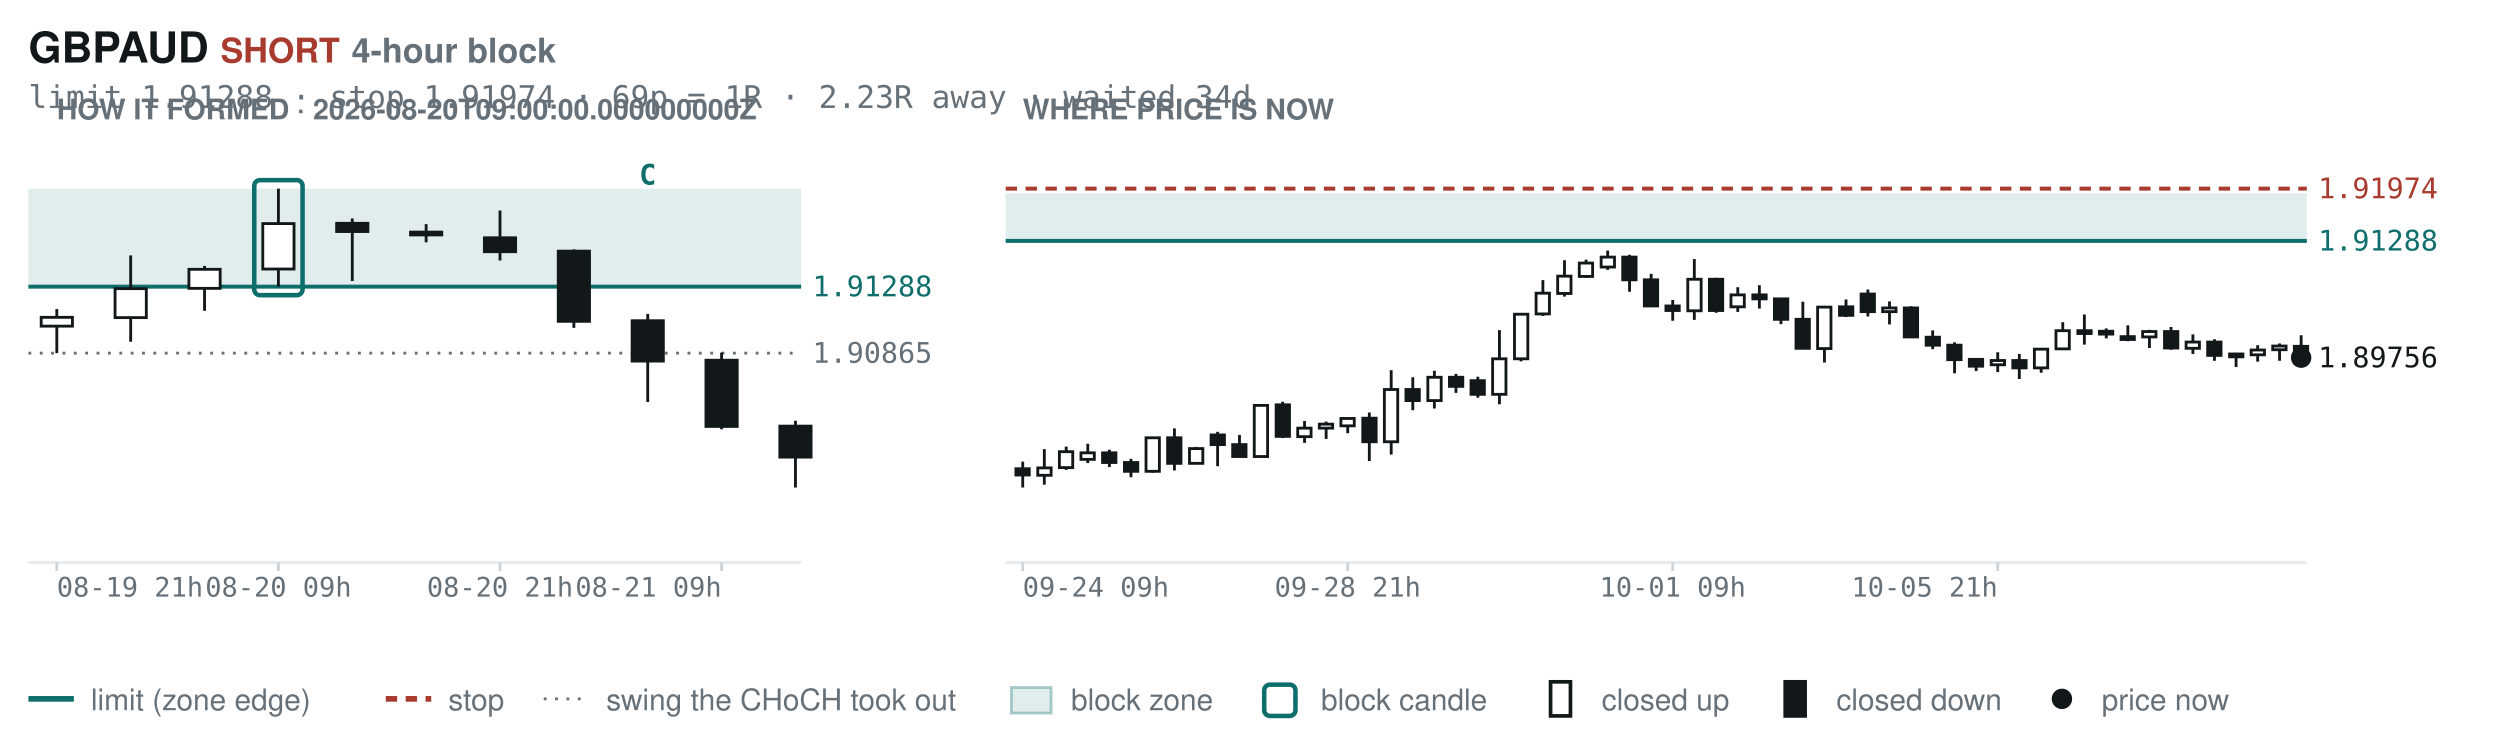
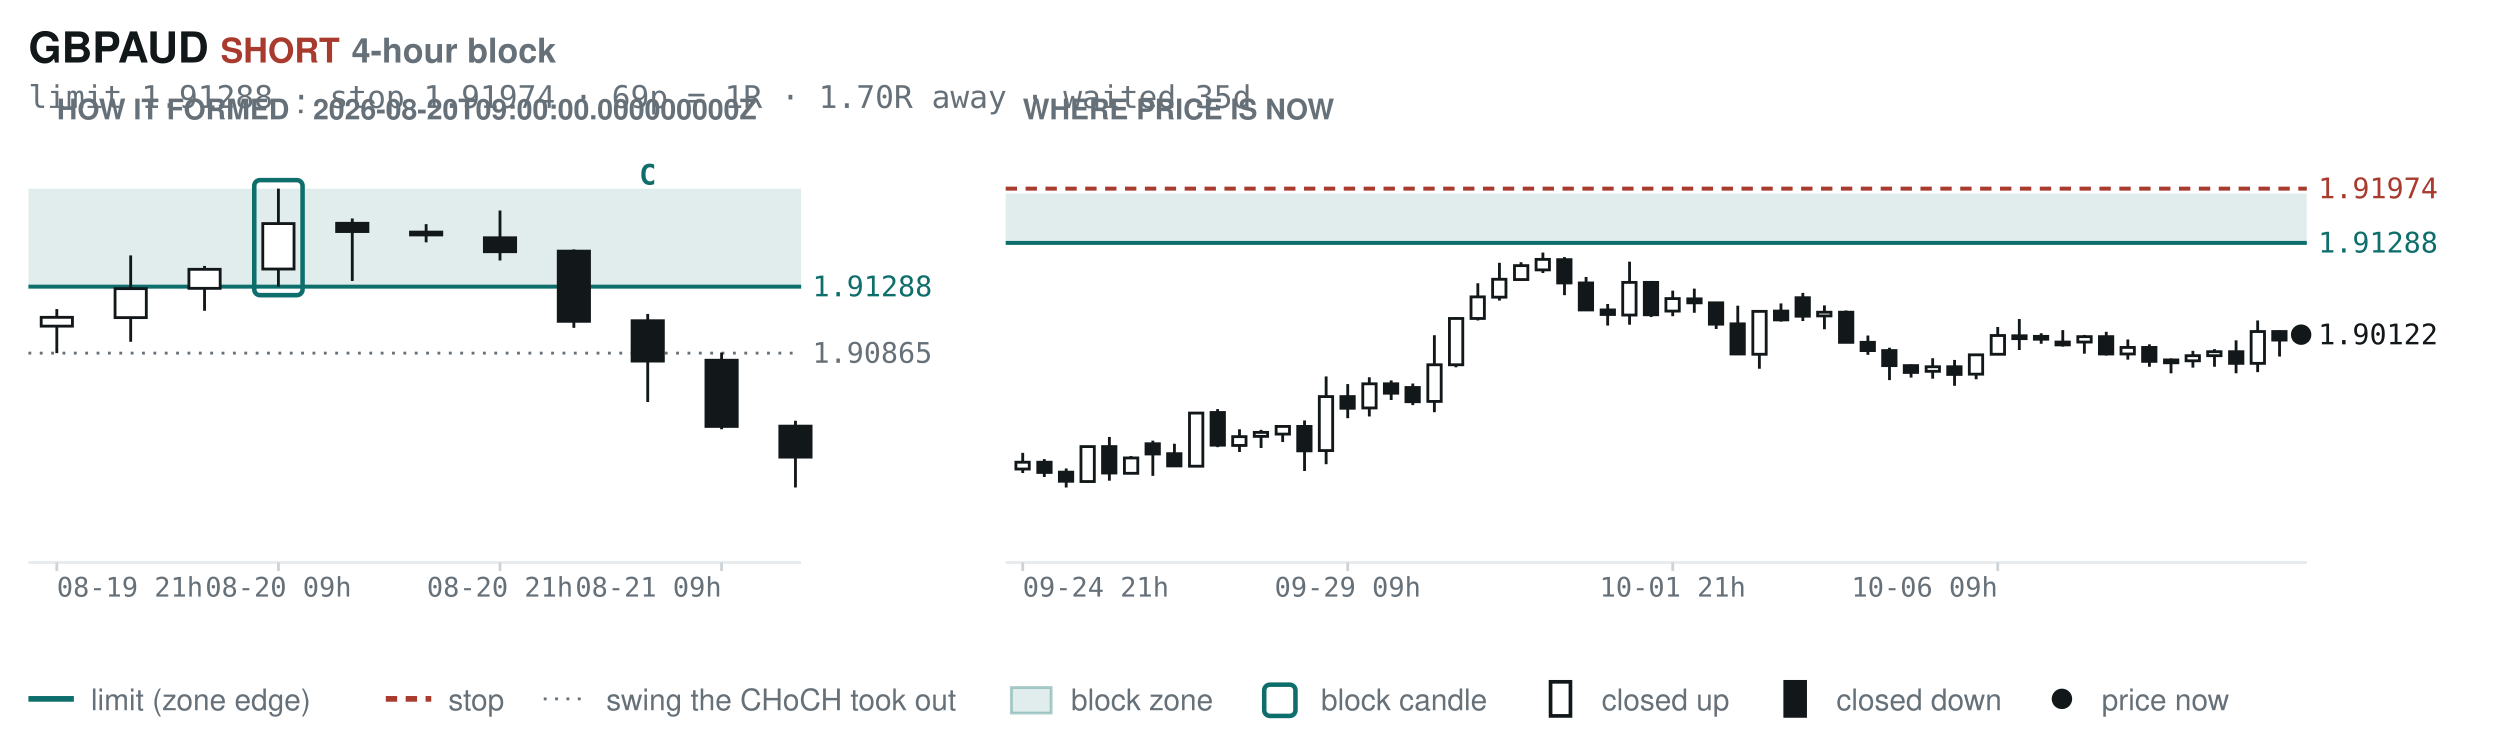
<svg xmlns="http://www.w3.org/2000/svg" viewBox="0 0 880 258" width="880" height="258" role="img" aria-label="GBPAUD short order block: the candles that formed it, and where price is now">
  <rect width="880" height="258" fill="#FFFFFF" />
  <text x="10" y="22" fill="#12171A" font-family="system-ui,-apple-system,Segoe UI,Helvetica,Arial,sans-serif" font-size="15" font-weight="700">GBPAUD <tspan fill="#A83A2E" font-size="12">SHORT</tspan>
    <tspan fill="#667078" font-size="12">4-hour block</tspan>
  </text>
-   <text x="10" y="38" fill="#667078" font-family="ui-monospace,SFMono-Regular,Menlo,Consolas,monospace" font-size="11">limit 1.91288 · stop 1.91974 · 69p = 1R · 2.23R away · waited 34d</text>
+   <text x="10" y="38" fill="#667078" font-family="ui-monospace,SFMono-Regular,Menlo,Consolas,monospace" font-size="11">limit 1.91288 · stop 1.91974 · 69p = 1R · 1.70R away · waited 35d</text>
  <text x="20" y="42" fill="#667078" font-family="system-ui,-apple-system,Segoe UI,Helvetica,Arial,sans-serif" font-size="10" font-weight="600">HOW IT FORMED · 2026-08-20T09:00:00.000000000Z</text>
  <text x="360" y="42" fill="#667078" font-family="system-ui,-apple-system,Segoe UI,Helvetica,Arial,sans-serif" font-size="10" font-weight="600">WHERE PRICE IS NOW</text>
  <rect x="10.0" y="66.4" width="272.0" height="34.5" fill="#0E6E6B1F" />
  <line x1="10.0" y1="124.3" x2="282.0" y2="124.3" stroke="#667078" stroke-width="1" stroke-dasharray="1 3" />
  <line x1="10.0" y1="100.9" x2="282.0" y2="100.9" stroke="#0E6E6B" stroke-width="1.4" />
  <line x1="20.0" y1="108.8" x2="20.0" y2="124.3" stroke="#12171A" stroke-width="1" />
  <rect x="14.5" y="111.7" width="11.0" height="3.1" fill="#FFFFFF" stroke="#12171A" stroke-width="1" />
  <line x1="46.0" y1="89.9" x2="46.0" y2="120.3" stroke="#12171A" stroke-width="1" />
  <rect x="40.5" y="101.6" width="11.0" height="10.2" fill="#FFFFFF" stroke="#12171A" stroke-width="1" />
  <line x1="72.0" y1="93.6" x2="72.0" y2="109.4" stroke="#12171A" stroke-width="1" />
  <rect x="66.5" y="94.8" width="11.0" height="6.7" fill="#FFFFFF" stroke="#12171A" stroke-width="1" />
  <line x1="98.0" y1="66.4" x2="98.0" y2="100.9" stroke="#12171A" stroke-width="1" />
  <rect x="92.5" y="78.7" width="11.0" height="16.0" fill="#FFFFFF" stroke="#12171A" stroke-width="1" />
  <line x1="124.0" y1="76.9" x2="124.0" y2="98.9" stroke="#12171A" stroke-width="1" />
  <rect x="118.5" y="78.6" width="11.0" height="2.9" fill="#12171A" stroke="#12171A" stroke-width="1" />
  <line x1="150.0" y1="78.9" x2="150.0" y2="85.3" stroke="#12171A" stroke-width="1" />
  <rect x="144.5" y="81.7" width="11.0" height="1.0" fill="#12171A" stroke="#12171A" stroke-width="1" />
  <line x1="176.0" y1="74.1" x2="176.0" y2="91.7" stroke="#12171A" stroke-width="1" />
  <rect x="170.5" y="83.7" width="11.0" height="4.9" fill="#12171A" stroke="#12171A" stroke-width="1" />
  <line x1="202.0" y1="87.8" x2="202.0" y2="115.4" stroke="#12171A" stroke-width="1" />
  <rect x="196.5" y="88.4" width="11.0" height="24.7" fill="#12171A" stroke="#12171A" stroke-width="1" />
  <line x1="228.0" y1="110.5" x2="228.0" y2="141.5" stroke="#12171A" stroke-width="1" />
  <rect x="222.5" y="112.9" width="11.0" height="14.2" fill="#12171A" stroke="#12171A" stroke-width="1" />
  <line x1="254.0" y1="124.1" x2="254.0" y2="151.1" stroke="#12171A" stroke-width="1" />
  <rect x="248.5" y="126.8" width="11.0" height="23.3" fill="#12171A" stroke="#12171A" stroke-width="1" />
  <line x1="280.0" y1="148.1" x2="280.0" y2="171.6" stroke="#12171A" stroke-width="1" />
  <rect x="274.5" y="150.0" width="11.0" height="10.9" fill="#12171A" stroke="#12171A" stroke-width="1" />
  <rect x="89.5" y="63.4" width="17.0" height="40.5" fill="none" stroke="#0E6E6B" stroke-width="1.6" rx="2" />
  <text x="228.0" y="65" fill="#0E6E6B" text-anchor="middle" font-family="ui-monospace,SFMono-Regular,Menlo,Consolas,monospace" font-size="10" font-weight="700">C</text>
  <line x1="10.0" y1="198.0" x2="282.0" y2="198.0" stroke="#E6EBEE" stroke-width="1" />
  <line x1="20.0" y1="198.0" x2="20.0" y2="201.0" stroke="#CBD4D9" stroke-width="1" />
  <text x="20.0" y="210.0" fill="#667078" text-anchor="start" font-family="ui-monospace,SFMono-Regular,Menlo,Consolas,monospace" font-size="9.5">08-19 21h</text>
  <line x1="98.0" y1="198.0" x2="98.0" y2="201.0" stroke="#CBD4D9" stroke-width="1" />
  <text x="98.0" y="210.0" fill="#667078" text-anchor="middle" font-family="ui-monospace,SFMono-Regular,Menlo,Consolas,monospace" font-size="9.5">08-20 09h</text>
  <line x1="176.0" y1="198.0" x2="176.0" y2="201.0" stroke="#CBD4D9" stroke-width="1" />
  <text x="176.0" y="210.0" fill="#667078" text-anchor="middle" font-family="ui-monospace,SFMono-Regular,Menlo,Consolas,monospace" font-size="9.5">08-20 21h</text>
  <line x1="254.0" y1="198.0" x2="254.0" y2="201.0" stroke="#CBD4D9" stroke-width="1" />
  <text x="254.0" y="210.0" fill="#667078" text-anchor="end" font-family="ui-monospace,SFMono-Regular,Menlo,Consolas,monospace" font-size="9.5">08-21 09h</text>
  <text x="286.0" y="104.3" fill="#0E6E6B" font-family="ui-monospace,SFMono-Regular,Menlo,Consolas,monospace" font-size="10">1.91288</text>
  <text x="286.0" y="127.7" fill="#667078" font-family="ui-monospace,SFMono-Regular,Menlo,Consolas,monospace" font-size="10">1.90865</text>
-   <rect x="354.0" y="68.1" width="458.0" height="16.7" fill="#0E6E6B1F" />
-   <line x1="360.0" y1="162.5" x2="360.0" y2="171.6" stroke="#12171A" stroke-width="1" />
-   <rect x="357.6" y="165.0" width="4.7" height="2.2" fill="#12171A" stroke="#12171A" stroke-width="1" />
-   <line x1="367.6" y1="158.1" x2="367.6" y2="170.6" stroke="#12171A" stroke-width="1" />
-   <rect x="365.3" y="164.7" width="4.7" height="2.6" fill="#FFFFFF" stroke="#12171A" stroke-width="1" />
-   <line x1="375.3" y1="157.2" x2="375.3" y2="165.4" stroke="#12171A" stroke-width="1" />
-   <rect x="372.9" y="159.0" width="4.7" height="5.6" fill="#FFFFFF" stroke="#12171A" stroke-width="1" />
-   <line x1="382.9" y1="156.2" x2="382.9" y2="163.0" stroke="#12171A" stroke-width="1" />
-   <rect x="380.5" y="159.4" width="4.7" height="2.3" fill="#FFFFFF" stroke="#12171A" stroke-width="1" />
-   <line x1="390.5" y1="158.3" x2="390.5" y2="164.4" stroke="#12171A" stroke-width="1" />
-   <rect x="388.1" y="159.4" width="4.7" height="3.4" fill="#12171A" stroke="#12171A" stroke-width="1" />
-   <line x1="398.1" y1="161.5" x2="398.1" y2="168.0" stroke="#12171A" stroke-width="1" />
-   <rect x="395.8" y="162.8" width="4.7" height="3.1" fill="#12171A" stroke="#12171A" stroke-width="1" />
-   <line x1="405.8" y1="154.0" x2="405.8" y2="166.4" stroke="#12171A" stroke-width="1" />
-   <rect x="403.4" y="154.1" width="4.7" height="11.8" fill="#FFFFFF" stroke="#12171A" stroke-width="1" />
-   <line x1="413.4" y1="150.8" x2="413.4" y2="165.6" stroke="#12171A" stroke-width="1" />
-   <rect x="411.0" y="154.1" width="4.7" height="9.0" fill="#12171A" stroke="#12171A" stroke-width="1" />
-   <line x1="421.0" y1="157.3" x2="421.0" y2="163.3" stroke="#12171A" stroke-width="1" />
-   <rect x="418.7" y="157.9" width="4.7" height="5.2" fill="#FFFFFF" stroke="#12171A" stroke-width="1" />
-   <line x1="428.6" y1="152.0" x2="428.6" y2="164.1" stroke="#12171A" stroke-width="1" />
-   <rect x="426.3" y="153.1" width="4.7" height="3.4" fill="#12171A" stroke="#12171A" stroke-width="1" />
-   <line x1="436.3" y1="153.1" x2="436.3" y2="160.8" stroke="#12171A" stroke-width="1" />
-   <rect x="433.9" y="156.5" width="4.7" height="4.2" fill="#12171A" stroke="#12171A" stroke-width="1" />
-   <line x1="443.9" y1="142.6" x2="443.9" y2="161.1" stroke="#12171A" stroke-width="1" />
-   <rect x="441.5" y="142.7" width="4.7" height="18.0" fill="#FFFFFF" stroke="#12171A" stroke-width="1" />
-   <line x1="451.5" y1="141.4" x2="451.5" y2="154.2" stroke="#12171A" stroke-width="1" />
-   <rect x="449.2" y="142.5" width="4.7" height="11.1" fill="#12171A" stroke="#12171A" stroke-width="1" />
-   <line x1="459.2" y1="148.2" x2="459.2" y2="155.9" stroke="#12171A" stroke-width="1" />
-   <rect x="456.8" y="150.7" width="4.7" height="3.0" fill="#FFFFFF" stroke="#12171A" stroke-width="1" />
-   <line x1="466.8" y1="148.4" x2="466.8" y2="154.5" stroke="#12171A" stroke-width="1" />
-   <rect x="464.4" y="149.3" width="4.7" height="1.4" fill="#FFFFFF" stroke="#12171A" stroke-width="1" />
-   <line x1="474.4" y1="146.9" x2="474.4" y2="152.5" stroke="#12171A" stroke-width="1" />
-   <rect x="472.0" y="147.3" width="4.7" height="2.6" fill="#FFFFFF" stroke="#12171A" stroke-width="1" />
-   <line x1="482.0" y1="145.2" x2="482.0" y2="162.3" stroke="#12171A" stroke-width="1" />
-   <rect x="479.7" y="147.2" width="4.7" height="8.3" fill="#12171A" stroke="#12171A" stroke-width="1" />
-   <line x1="489.7" y1="130.3" x2="489.7" y2="160.0" stroke="#12171A" stroke-width="1" />
-   <rect x="487.3" y="137.1" width="4.7" height="18.4" fill="#FFFFFF" stroke="#12171A" stroke-width="1" />
-   <line x1="497.3" y1="132.8" x2="497.3" y2="144.4" stroke="#12171A" stroke-width="1" />
-   <rect x="494.9" y="137.1" width="4.7" height="3.9" fill="#12171A" stroke="#12171A" stroke-width="1" />
-   <line x1="504.9" y1="130.5" x2="504.9" y2="143.8" stroke="#12171A" stroke-width="1" />
-   <rect x="502.6" y="132.8" width="4.7" height="8.2" fill="#FFFFFF" stroke="#12171A" stroke-width="1" />
-   <line x1="512.5" y1="131.6" x2="512.5" y2="138.3" stroke="#12171A" stroke-width="1" />
-   <rect x="510.2" y="132.8" width="4.7" height="3.2" fill="#12171A" stroke="#12171A" stroke-width="1" />
-   <line x1="520.2" y1="132.6" x2="520.2" y2="140.0" stroke="#12171A" stroke-width="1" />
-   <rect x="517.8" y="134.0" width="4.7" height="4.8" fill="#12171A" stroke="#12171A" stroke-width="1" />
-   <line x1="527.8" y1="116.2" x2="527.8" y2="142.3" stroke="#12171A" stroke-width="1" />
-   <rect x="525.4" y="126.3" width="4.7" height="12.5" fill="#FFFFFF" stroke="#12171A" stroke-width="1" />
-   <line x1="535.4" y1="110.2" x2="535.4" y2="127.2" stroke="#12171A" stroke-width="1" />
-   <rect x="533.1" y="110.6" width="4.7" height="15.7" fill="#FFFFFF" stroke="#12171A" stroke-width="1" />
-   <line x1="543.1" y1="98.6" x2="543.1" y2="111.2" stroke="#12171A" stroke-width="1" />
-   <rect x="540.7" y="103.2" width="4.7" height="7.3" fill="#FFFFFF" stroke="#12171A" stroke-width="1" />
-   <line x1="550.7" y1="91.6" x2="550.7" y2="104.4" stroke="#12171A" stroke-width="1" />
-   <rect x="548.3" y="97.2" width="4.7" height="6.1" fill="#FFFFFF" stroke="#12171A" stroke-width="1" />
-   <line x1="558.3" y1="91.4" x2="558.3" y2="97.8" stroke="#12171A" stroke-width="1" />
-   <rect x="555.9" y="92.6" width="4.7" height="4.7" fill="#FFFFFF" stroke="#12171A" stroke-width="1" />
-   <line x1="565.9" y1="88.2" x2="565.9" y2="95.0" stroke="#12171A" stroke-width="1" />
-   <rect x="563.6" y="90.5" width="4.7" height="3.5" fill="#FFFFFF" stroke="#12171A" stroke-width="1" />
-   <line x1="573.6" y1="89.7" x2="573.6" y2="102.7" stroke="#12171A" stroke-width="1" />
-   <rect x="571.2" y="90.5" width="4.7" height="8.0" fill="#12171A" stroke="#12171A" stroke-width="1" />
-   <line x1="581.2" y1="96.4" x2="581.2" y2="107.7" stroke="#12171A" stroke-width="1" />
-   <rect x="578.8" y="98.5" width="4.7" height="9.2" fill="#12171A" stroke="#12171A" stroke-width="1" />
-   <line x1="588.8" y1="105.6" x2="588.8" y2="112.9" stroke="#12171A" stroke-width="1" />
-   <rect x="586.4" y="107.7" width="4.7" height="1.6" fill="#12171A" stroke="#12171A" stroke-width="1" />
-   <line x1="596.4" y1="91.2" x2="596.4" y2="112.6" stroke="#12171A" stroke-width="1" />
-   <rect x="594.1" y="98.3" width="4.7" height="11.1" fill="#FFFFFF" stroke="#12171A" stroke-width="1" />
-   <line x1="604.1" y1="97.8" x2="604.1" y2="110.1" stroke="#12171A" stroke-width="1" />
-   <rect x="601.7" y="98.3" width="4.7" height="11.0" fill="#12171A" stroke="#12171A" stroke-width="1" />
-   <line x1="611.7" y1="101.1" x2="611.7" y2="109.8" stroke="#12171A" stroke-width="1" />
-   <rect x="609.3" y="103.8" width="4.7" height="4.2" fill="#FFFFFF" stroke="#12171A" stroke-width="1" />
-   <line x1="619.3" y1="100.4" x2="619.3" y2="108.6" stroke="#12171A" stroke-width="1" />
-   <rect x="617.0" y="103.8" width="4.7" height="1.4" fill="#12171A" stroke="#12171A" stroke-width="1" />
-   <line x1="626.9" y1="105.0" x2="626.9" y2="114.1" stroke="#12171A" stroke-width="1" />
-   <rect x="624.6" y="105.2" width="4.7" height="7.2" fill="#12171A" stroke="#12171A" stroke-width="1" />
-   <line x1="634.6" y1="106.2" x2="634.6" y2="122.9" stroke="#12171A" stroke-width="1" />
-   <rect x="632.2" y="112.4" width="4.7" height="10.2" fill="#12171A" stroke="#12171A" stroke-width="1" />
-   <line x1="642.2" y1="107.7" x2="642.2" y2="127.6" stroke="#12171A" stroke-width="1" />
-   <rect x="639.8" y="108.1" width="4.7" height="14.6" fill="#FFFFFF" stroke="#12171A" stroke-width="1" />
-   <line x1="649.8" y1="105.4" x2="649.8" y2="111.6" stroke="#12171A" stroke-width="1" />
-   <rect x="647.5" y="108.0" width="4.7" height="3.0" fill="#12171A" stroke="#12171A" stroke-width="1" />
-   <line x1="657.5" y1="101.9" x2="657.5" y2="111.4" stroke="#12171A" stroke-width="1" />
-   <rect x="655.1" y="103.5" width="4.7" height="6.2" fill="#12171A" stroke="#12171A" stroke-width="1" />
-   <line x1="665.1" y1="106.1" x2="665.1" y2="114.2" stroke="#12171A" stroke-width="1" />
-   <rect x="662.7" y="108.4" width="4.7" height="1.3" fill="#FFFFFF" stroke="#12171A" stroke-width="1" />
-   <line x1="672.7" y1="107.8" x2="672.7" y2="118.8" stroke="#12171A" stroke-width="1" />
-   <rect x="670.3" y="108.4" width="4.7" height="10.2" fill="#12171A" stroke="#12171A" stroke-width="1" />
-   <line x1="680.3" y1="116.3" x2="680.3" y2="122.9" stroke="#12171A" stroke-width="1" />
-   <rect x="678.0" y="118.7" width="4.7" height="2.8" fill="#12171A" stroke="#12171A" stroke-width="1" />
-   <line x1="688.0" y1="120.5" x2="688.0" y2="131.4" stroke="#12171A" stroke-width="1" />
-   <rect x="685.6" y="121.5" width="4.7" height="5.1" fill="#12171A" stroke="#12171A" stroke-width="1" />
-   <line x1="695.6" y1="126.1" x2="695.6" y2="130.6" stroke="#12171A" stroke-width="1" />
-   <rect x="693.2" y="126.5" width="4.7" height="2.4" fill="#12171A" stroke="#12171A" stroke-width="1" />
-   <line x1="703.2" y1="124.0" x2="703.2" y2="131.0" stroke="#12171A" stroke-width="1" />
-   <rect x="700.9" y="126.9" width="4.7" height="1.5" fill="#FFFFFF" stroke="#12171A" stroke-width="1" />
-   <line x1="710.8" y1="124.6" x2="710.8" y2="133.4" stroke="#12171A" stroke-width="1" />
-   <rect x="708.5" y="126.9" width="4.7" height="2.6" fill="#12171A" stroke="#12171A" stroke-width="1" />
-   <line x1="718.5" y1="122.9" x2="718.5" y2="131.2" stroke="#12171A" stroke-width="1" />
-   <rect x="716.1" y="122.9" width="4.7" height="6.6" fill="#FFFFFF" stroke="#12171A" stroke-width="1" />
-   <line x1="726.1" y1="113.4" x2="726.1" y2="122.8" stroke="#12171A" stroke-width="1" />
-   <rect x="723.7" y="116.4" width="4.7" height="6.4" fill="#FFFFFF" stroke="#12171A" stroke-width="1" />
-   <line x1="733.7" y1="110.7" x2="733.7" y2="121.3" stroke="#12171A" stroke-width="1" />
-   <rect x="731.4" y="116.4" width="4.7" height="1.0" fill="#12171A" stroke="#12171A" stroke-width="1" />
-   <line x1="741.4" y1="115.6" x2="741.4" y2="119.1" stroke="#12171A" stroke-width="1" />
-   <rect x="739.0" y="116.6" width="4.7" height="1.0" fill="#12171A" stroke="#12171A" stroke-width="1" />
-   <line x1="749.0" y1="114.5" x2="749.0" y2="120.1" stroke="#12171A" stroke-width="1" />
-   <rect x="746.6" y="118.5" width="4.7" height="1.0" fill="#FFFFFF" stroke="#12171A" stroke-width="1" />
-   <line x1="756.6" y1="116.1" x2="756.6" y2="122.5" stroke="#12171A" stroke-width="1" />
-   <rect x="754.2" y="116.7" width="4.7" height="1.9" fill="#FFFFFF" stroke="#12171A" stroke-width="1" />
-   <line x1="764.2" y1="115.1" x2="764.2" y2="123.1" stroke="#12171A" stroke-width="1" />
-   <rect x="761.9" y="116.7" width="4.7" height="5.8" fill="#12171A" stroke="#12171A" stroke-width="1" />
-   <line x1="771.9" y1="117.7" x2="771.9" y2="124.6" stroke="#12171A" stroke-width="1" />
-   <rect x="769.5" y="120.4" width="4.7" height="2.2" fill="#FFFFFF" stroke="#12171A" stroke-width="1" />
-   <line x1="779.5" y1="119.4" x2="779.5" y2="127.0" stroke="#12171A" stroke-width="1" />
-   <rect x="777.1" y="120.4" width="4.7" height="4.7" fill="#12171A" stroke="#12171A" stroke-width="1" />
-   <line x1="787.1" y1="124.2" x2="787.1" y2="129.2" stroke="#12171A" stroke-width="1" />
-   <rect x="784.8" y="124.6" width="4.7" height="1.0" fill="#FFFFFF" stroke="#12171A" stroke-width="1" />
-   <line x1="794.7" y1="121.5" x2="794.7" y2="127.3" stroke="#12171A" stroke-width="1" />
-   <rect x="792.4" y="123.2" width="4.7" height="1.7" fill="#FFFFFF" stroke="#12171A" stroke-width="1" />
-   <line x1="802.4" y1="120.9" x2="802.4" y2="127.0" stroke="#12171A" stroke-width="1" />
-   <rect x="800.0" y="121.8" width="4.7" height="1.3" fill="#FFFFFF" stroke="#12171A" stroke-width="1" />
-   <line x1="810.0" y1="118.0" x2="810.0" y2="129.1" stroke="#12171A" stroke-width="1" />
-   <rect x="807.6" y="121.9" width="4.7" height="4.0" fill="#12171A" stroke="#12171A" stroke-width="1" />
-   <line x1="354.0" y1="84.8" x2="812.0" y2="84.8" stroke="#0E6E6B" stroke-width="1.4" />
+   <rect x="354.0" y="68.1" width="458.0" height="17.3" fill="#0E6E6B1F" />
+   <line x1="360.0" y1="159.4" x2="360.0" y2="166.5" stroke="#12171A" stroke-width="1" />
+   <rect x="357.6" y="162.7" width="4.7" height="2.4" fill="#FFFFFF" stroke="#12171A" stroke-width="1" />
+   <line x1="367.6" y1="161.6" x2="367.6" y2="167.9" stroke="#12171A" stroke-width="1" />
+   <rect x="365.3" y="162.7" width="4.7" height="3.6" fill="#12171A" stroke="#12171A" stroke-width="1" />
+   <line x1="375.3" y1="164.9" x2="375.3" y2="171.6" stroke="#12171A" stroke-width="1" />
+   <rect x="372.9" y="166.2" width="4.7" height="3.2" fill="#12171A" stroke="#12171A" stroke-width="1" />
+   <line x1="382.9" y1="157.1" x2="382.9" y2="169.9" stroke="#12171A" stroke-width="1" />
+   <rect x="380.5" y="157.2" width="4.7" height="12.3" fill="#FFFFFF" stroke="#12171A" stroke-width="1" />
+   <line x1="390.5" y1="153.8" x2="390.5" y2="169.2" stroke="#12171A" stroke-width="1" />
+   <rect x="388.1" y="157.2" width="4.7" height="9.3" fill="#12171A" stroke="#12171A" stroke-width="1" />
+   <line x1="398.1" y1="160.5" x2="398.1" y2="166.7" stroke="#12171A" stroke-width="1" />
+   <rect x="395.8" y="161.2" width="4.7" height="5.4" fill="#FFFFFF" stroke="#12171A" stroke-width="1" />
+   <line x1="405.8" y1="155.1" x2="405.8" y2="167.5" stroke="#12171A" stroke-width="1" />
+   <rect x="403.4" y="156.2" width="4.7" height="3.6" fill="#12171A" stroke="#12171A" stroke-width="1" />
+   <line x1="413.4" y1="156.2" x2="413.4" y2="164.1" stroke="#12171A" stroke-width="1" />
+   <rect x="411.0" y="159.7" width="4.7" height="4.3" fill="#12171A" stroke="#12171A" stroke-width="1" />
+   <line x1="421.0" y1="145.4" x2="421.0" y2="164.4" stroke="#12171A" stroke-width="1" />
+   <rect x="418.7" y="145.4" width="4.7" height="18.7" fill="#FFFFFF" stroke="#12171A" stroke-width="1" />
+   <line x1="428.6" y1="144.0" x2="428.6" y2="157.4" stroke="#12171A" stroke-width="1" />
+   <rect x="426.3" y="145.2" width="4.7" height="11.5" fill="#12171A" stroke="#12171A" stroke-width="1" />
+   <line x1="436.3" y1="151.1" x2="436.3" y2="159.1" stroke="#12171A" stroke-width="1" />
+   <rect x="433.9" y="153.7" width="4.7" height="3.1" fill="#FFFFFF" stroke="#12171A" stroke-width="1" />
+   <line x1="443.9" y1="151.3" x2="443.9" y2="157.7" stroke="#12171A" stroke-width="1" />
+   <rect x="441.5" y="152.2" width="4.7" height="1.4" fill="#FFFFFF" stroke="#12171A" stroke-width="1" />
+   <line x1="451.5" y1="149.8" x2="451.5" y2="155.6" stroke="#12171A" stroke-width="1" />
+   <rect x="449.2" y="150.1" width="4.7" height="2.7" fill="#FFFFFF" stroke="#12171A" stroke-width="1" />
+   <line x1="459.2" y1="148.0" x2="459.2" y2="165.8" stroke="#12171A" stroke-width="1" />
+   <rect x="456.8" y="150.1" width="4.7" height="8.6" fill="#12171A" stroke="#12171A" stroke-width="1" />
+   <line x1="466.8" y1="132.5" x2="466.8" y2="163.4" stroke="#12171A" stroke-width="1" />
+   <rect x="464.4" y="139.6" width="4.7" height="19.0" fill="#FFFFFF" stroke="#12171A" stroke-width="1" />
+   <line x1="474.4" y1="135.2" x2="474.4" y2="147.2" stroke="#12171A" stroke-width="1" />
+   <rect x="472.0" y="139.6" width="4.7" height="4.1" fill="#12171A" stroke="#12171A" stroke-width="1" />
+   <line x1="482.0" y1="132.8" x2="482.0" y2="146.6" stroke="#12171A" stroke-width="1" />
+   <rect x="479.7" y="135.1" width="4.7" height="8.5" fill="#FFFFFF" stroke="#12171A" stroke-width="1" />
+   <line x1="489.7" y1="133.9" x2="489.7" y2="140.8" stroke="#12171A" stroke-width="1" />
+   <rect x="487.3" y="135.1" width="4.7" height="3.3" fill="#12171A" stroke="#12171A" stroke-width="1" />
+   <line x1="497.3" y1="135.0" x2="497.3" y2="142.6" stroke="#12171A" stroke-width="1" />
+   <rect x="494.9" y="136.4" width="4.7" height="5.0" fill="#12171A" stroke="#12171A" stroke-width="1" />
+   <line x1="504.9" y1="118.0" x2="504.9" y2="145.1" stroke="#12171A" stroke-width="1" />
+   <rect x="502.6" y="128.4" width="4.7" height="12.9" fill="#FFFFFF" stroke="#12171A" stroke-width="1" />
+   <line x1="512.5" y1="111.7" x2="512.5" y2="129.3" stroke="#12171A" stroke-width="1" />
+   <rect x="510.2" y="112.1" width="4.7" height="16.3" fill="#FFFFFF" stroke="#12171A" stroke-width="1" />
+   <line x1="520.2" y1="99.7" x2="520.2" y2="112.8" stroke="#12171A" stroke-width="1" />
+   <rect x="517.8" y="104.5" width="4.7" height="7.6" fill="#FFFFFF" stroke="#12171A" stroke-width="1" />
+   <line x1="527.8" y1="92.5" x2="527.8" y2="105.8" stroke="#12171A" stroke-width="1" />
+   <rect x="525.4" y="98.3" width="4.7" height="6.3" fill="#FFFFFF" stroke="#12171A" stroke-width="1" />
+   <line x1="535.4" y1="92.3" x2="535.4" y2="98.9" stroke="#12171A" stroke-width="1" />
+   <rect x="533.1" y="93.5" width="4.7" height="4.9" fill="#FFFFFF" stroke="#12171A" stroke-width="1" />
+   <line x1="543.1" y1="88.9" x2="543.1" y2="96.1" stroke="#12171A" stroke-width="1" />
+   <rect x="540.7" y="91.3" width="4.7" height="3.7" fill="#FFFFFF" stroke="#12171A" stroke-width="1" />
+   <line x1="550.7" y1="90.5" x2="550.7" y2="103.9" stroke="#12171A" stroke-width="1" />
+   <rect x="548.3" y="91.4" width="4.7" height="8.2" fill="#12171A" stroke="#12171A" stroke-width="1" />
+   <line x1="558.3" y1="97.5" x2="558.3" y2="109.2" stroke="#12171A" stroke-width="1" />
+   <rect x="555.9" y="99.6" width="4.7" height="9.5" fill="#12171A" stroke="#12171A" stroke-width="1" />
+   <line x1="565.9" y1="107.0" x2="565.9" y2="114.6" stroke="#12171A" stroke-width="1" />
+   <rect x="563.6" y="109.1" width="4.7" height="1.6" fill="#12171A" stroke="#12171A" stroke-width="1" />
+   <line x1="573.6" y1="92.1" x2="573.6" y2="114.3" stroke="#12171A" stroke-width="1" />
+   <rect x="571.2" y="99.4" width="4.7" height="11.5" fill="#FFFFFF" stroke="#12171A" stroke-width="1" />
+   <line x1="581.2" y1="98.9" x2="581.2" y2="111.6" stroke="#12171A" stroke-width="1" />
+   <rect x="578.8" y="99.4" width="4.7" height="11.4" fill="#12171A" stroke="#12171A" stroke-width="1" />
+   <line x1="588.8" y1="102.3" x2="588.8" y2="111.3" stroke="#12171A" stroke-width="1" />
+   <rect x="586.4" y="105.1" width="4.7" height="4.4" fill="#FFFFFF" stroke="#12171A" stroke-width="1" />
+   <line x1="596.4" y1="101.6" x2="596.4" y2="110.1" stroke="#12171A" stroke-width="1" />
+   <rect x="594.1" y="105.2" width="4.7" height="1.4" fill="#12171A" stroke="#12171A" stroke-width="1" />
+   <line x1="604.1" y1="106.4" x2="604.1" y2="115.8" stroke="#12171A" stroke-width="1" />
+   <rect x="601.7" y="106.6" width="4.7" height="7.5" fill="#12171A" stroke="#12171A" stroke-width="1" />
+   <line x1="611.7" y1="107.6" x2="611.7" y2="124.9" stroke="#12171A" stroke-width="1" />
+   <rect x="609.3" y="114.0" width="4.7" height="10.6" fill="#12171A" stroke="#12171A" stroke-width="1" />
+   <line x1="619.3" y1="109.2" x2="619.3" y2="129.8" stroke="#12171A" stroke-width="1" />
+   <rect x="617.0" y="109.6" width="4.7" height="15.1" fill="#FFFFFF" stroke="#12171A" stroke-width="1" />
+   <line x1="626.9" y1="106.8" x2="626.9" y2="113.2" stroke="#12171A" stroke-width="1" />
+   <rect x="624.6" y="109.5" width="4.7" height="3.1" fill="#12171A" stroke="#12171A" stroke-width="1" />
+   <line x1="634.6" y1="103.1" x2="634.6" y2="113.0" stroke="#12171A" stroke-width="1" />
+   <rect x="632.2" y="104.8" width="4.7" height="6.5" fill="#12171A" stroke="#12171A" stroke-width="1" />
+   <line x1="642.2" y1="107.5" x2="642.2" y2="115.9" stroke="#12171A" stroke-width="1" />
+   <rect x="639.8" y="109.9" width="4.7" height="1.3" fill="#FFFFFF" stroke="#12171A" stroke-width="1" />
+   <line x1="649.8" y1="109.3" x2="649.8" y2="120.7" stroke="#12171A" stroke-width="1" />
+   <rect x="647.5" y="109.9" width="4.7" height="10.6" fill="#12171A" stroke="#12171A" stroke-width="1" />
+   <line x1="657.5" y1="118.1" x2="657.5" y2="124.9" stroke="#12171A" stroke-width="1" />
+   <rect x="655.1" y="120.5" width="4.7" height="2.9" fill="#12171A" stroke="#12171A" stroke-width="1" />
+   <line x1="665.1" y1="122.4" x2="665.1" y2="133.8" stroke="#12171A" stroke-width="1" />
+   <rect x="662.7" y="123.4" width="4.7" height="5.3" fill="#12171A" stroke="#12171A" stroke-width="1" />
+   <line x1="672.7" y1="128.3" x2="672.7" y2="132.9" stroke="#12171A" stroke-width="1" />
+   <rect x="670.3" y="128.7" width="4.7" height="2.4" fill="#12171A" stroke="#12171A" stroke-width="1" />
+   <line x1="680.3" y1="126.1" x2="680.3" y2="133.3" stroke="#12171A" stroke-width="1" />
+   <rect x="678.0" y="129.1" width="4.7" height="1.6" fill="#FFFFFF" stroke="#12171A" stroke-width="1" />
+   <line x1="688.0" y1="126.7" x2="688.0" y2="135.8" stroke="#12171A" stroke-width="1" />
+   <rect x="685.6" y="129.1" width="4.7" height="2.7" fill="#12171A" stroke="#12171A" stroke-width="1" />
+   <line x1="695.6" y1="124.9" x2="695.6" y2="133.5" stroke="#12171A" stroke-width="1" />
+   <rect x="693.2" y="124.9" width="4.7" height="6.8" fill="#FFFFFF" stroke="#12171A" stroke-width="1" />
+   <line x1="703.2" y1="115.1" x2="703.2" y2="124.8" stroke="#12171A" stroke-width="1" />
+   <rect x="700.9" y="118.1" width="4.7" height="6.6" fill="#FFFFFF" stroke="#12171A" stroke-width="1" />
+   <line x1="710.8" y1="112.3" x2="710.8" y2="123.2" stroke="#12171A" stroke-width="1" />
+   <rect x="708.5" y="118.2" width="4.7" height="1.0" fill="#12171A" stroke="#12171A" stroke-width="1" />
+   <line x1="718.5" y1="117.3" x2="718.5" y2="121.0" stroke="#12171A" stroke-width="1" />
+   <rect x="716.1" y="118.4" width="4.7" height="1.0" fill="#12171A" stroke="#12171A" stroke-width="1" />
+   <line x1="726.1" y1="116.2" x2="726.1" y2="122.0" stroke="#12171A" stroke-width="1" />
+   <rect x="723.7" y="120.4" width="4.7" height="1.0" fill="#FFFFFF" stroke="#12171A" stroke-width="1" />
+   <line x1="733.7" y1="117.9" x2="733.7" y2="124.5" stroke="#12171A" stroke-width="1" />
+   <rect x="731.4" y="118.5" width="4.7" height="1.9" fill="#FFFFFF" stroke="#12171A" stroke-width="1" />
+   <line x1="741.4" y1="116.8" x2="741.4" y2="125.1" stroke="#12171A" stroke-width="1" />
+   <rect x="739.0" y="118.5" width="4.7" height="6.1" fill="#12171A" stroke="#12171A" stroke-width="1" />
+   <line x1="749.0" y1="119.5" x2="749.0" y2="126.6" stroke="#12171A" stroke-width="1" />
+   <rect x="746.6" y="122.3" width="4.7" height="2.3" fill="#FFFFFF" stroke="#12171A" stroke-width="1" />
+   <line x1="756.6" y1="121.2" x2="756.6" y2="129.1" stroke="#12171A" stroke-width="1" />
+   <rect x="754.2" y="122.3" width="4.7" height="4.9" fill="#12171A" stroke="#12171A" stroke-width="1" />
+   <line x1="764.2" y1="126.2" x2="764.2" y2="131.4" stroke="#12171A" stroke-width="1" />
+   <rect x="761.9" y="126.7" width="4.7" height="1.0" fill="#FFFFFF" stroke="#12171A" stroke-width="1" />
+   <line x1="771.9" y1="123.5" x2="771.9" y2="129.4" stroke="#12171A" stroke-width="1" />
+   <rect x="769.5" y="125.2" width="4.7" height="1.8" fill="#FFFFFF" stroke="#12171A" stroke-width="1" />
+   <line x1="779.5" y1="122.9" x2="779.5" y2="129.1" stroke="#12171A" stroke-width="1" />
+   <rect x="777.1" y="123.8" width="4.7" height="1.4" fill="#FFFFFF" stroke="#12171A" stroke-width="1" />
+   <line x1="787.1" y1="119.8" x2="787.1" y2="131.4" stroke="#12171A" stroke-width="1" />
+   <rect x="784.8" y="123.8" width="4.7" height="4.1" fill="#12171A" stroke="#12171A" stroke-width="1" />
+   <line x1="794.7" y1="112.8" x2="794.7" y2="131.0" stroke="#12171A" stroke-width="1" />
+   <rect x="792.4" y="116.7" width="4.7" height="11.2" fill="#FFFFFF" stroke="#12171A" stroke-width="1" />
+   <line x1="802.4" y1="116.3" x2="802.4" y2="125.5" stroke="#12171A" stroke-width="1" />
+   <rect x="800.0" y="116.7" width="4.7" height="3.0" fill="#12171A" stroke="#12171A" stroke-width="1" />
+   <line x1="810.0" y1="116.3" x2="810.0" y2="119.9" stroke="#12171A" stroke-width="1" />
+   <rect x="807.6" y="117.8" width="4.7" height="1.8" fill="#FFFFFF" stroke="#12171A" stroke-width="1" />
+   <line x1="354.0" y1="85.5" x2="812.0" y2="85.5" stroke="#0E6E6B" stroke-width="1.4" />
  <line x1="354.0" y1="66.4" x2="812.0" y2="66.4" stroke="#A83A2E" stroke-width="1.4" stroke-dasharray="4 3" />
-   <circle cx="810.0" cy="125.9" r="3.6" fill="#12171A" />
+   <circle cx="810.0" cy="117.8" r="3.6" fill="#12171A" />
  <line x1="354.0" y1="198.0" x2="812.0" y2="198.0" stroke="#E6EBEE" stroke-width="1" />
  <line x1="360.0" y1="198.0" x2="360.0" y2="201.0" stroke="#CBD4D9" stroke-width="1" />
-   <text x="360.0" y="210.0" fill="#667078" text-anchor="start" font-family="ui-monospace,SFMono-Regular,Menlo,Consolas,monospace" font-size="9.5">09-24 09h</text>
+   <text x="360.0" y="210.0" fill="#667078" text-anchor="start" font-family="ui-monospace,SFMono-Regular,Menlo,Consolas,monospace" font-size="9.5">09-24 21h</text>
  <line x1="474.4" y1="198.0" x2="474.4" y2="201.0" stroke="#CBD4D9" stroke-width="1" />
-   <text x="474.4" y="210.0" fill="#667078" text-anchor="middle" font-family="ui-monospace,SFMono-Regular,Menlo,Consolas,monospace" font-size="9.5">09-28 21h</text>
+   <text x="474.4" y="210.0" fill="#667078" text-anchor="middle" font-family="ui-monospace,SFMono-Regular,Menlo,Consolas,monospace" font-size="9.5">09-29 09h</text>
  <line x1="588.8" y1="198.0" x2="588.8" y2="201.0" stroke="#CBD4D9" stroke-width="1" />
-   <text x="588.8" y="210.0" fill="#667078" text-anchor="middle" font-family="ui-monospace,SFMono-Regular,Menlo,Consolas,monospace" font-size="9.5">10-01 09h</text>
+   <text x="588.8" y="210.0" fill="#667078" text-anchor="middle" font-family="ui-monospace,SFMono-Regular,Menlo,Consolas,monospace" font-size="9.5">10-01 21h</text>
  <line x1="703.2" y1="198.0" x2="703.2" y2="201.0" stroke="#CBD4D9" stroke-width="1" />
-   <text x="703.2" y="210.0" fill="#667078" text-anchor="end" font-family="ui-monospace,SFMono-Regular,Menlo,Consolas,monospace" font-size="9.5">10-05 21h</text>
-   <text x="816.0" y="88.2" fill="#0E6E6B" font-family="ui-monospace,SFMono-Regular,Menlo,Consolas,monospace" font-size="10">1.91288</text>
+   <text x="703.2" y="210.0" fill="#667078" text-anchor="end" font-family="ui-monospace,SFMono-Regular,Menlo,Consolas,monospace" font-size="9.5">10-06 09h</text>
+   <text x="816.0" y="88.9" fill="#0E6E6B" font-family="ui-monospace,SFMono-Regular,Menlo,Consolas,monospace" font-size="10">1.91288</text>
  <text x="816.0" y="69.8" fill="#A83A2E" font-family="ui-monospace,SFMono-Regular,Menlo,Consolas,monospace" font-size="10">1.91974</text>
-   <text x="816.0" y="129.3" fill="#12171A" font-family="ui-monospace,SFMono-Regular,Menlo,Consolas,monospace" font-size="10">1.89756</text>
+   <text x="816.0" y="121.2" fill="#12171A" font-family="ui-monospace,SFMono-Regular,Menlo,Consolas,monospace" font-size="10">1.90122</text>
  <g transform="translate(10.0,242)">
    <line x1="0" y1="4" x2="16" y2="4" stroke="#0E6E6B" stroke-width="2" />
    <text x="22" y="8" fill="#667078" font-family="system-ui,-apple-system,Segoe UI,Helvetica,Arial,sans-serif" font-size="10.5">limit (zone edge)</text>
  </g>
  <g transform="translate(135.8,242)">
    <line x1="0" y1="4" x2="16" y2="4" stroke="#A83A2E" stroke-width="2" stroke-dasharray="4 3" />
    <text x="22" y="8" fill="#667078" font-family="system-ui,-apple-system,Segoe UI,Helvetica,Arial,sans-serif" font-size="10.5">stop</text>
  </g>
  <g transform="translate(191.4,242)">
    <line x1="0" y1="4" x2="16" y2="4" stroke="#667078" stroke-width="1" stroke-dasharray="1 3" />
    <text x="22" y="8" fill="#667078" font-family="system-ui,-apple-system,Segoe UI,Helvetica,Arial,sans-serif" font-size="10.5">swing the CHoCH took out</text>
  </g>
  <g transform="translate(355.0,242)">
    <rect x="1" y="0" width="14" height="9" fill="#0E6E6B1F" stroke="#0E6E6B55" />
    <text x="22" y="8" fill="#667078" font-family="system-ui,-apple-system,Segoe UI,Helvetica,Arial,sans-serif" font-size="10.5">block zone</text>
  </g>
  <g transform="translate(443.0,242)">
    <rect x="2" y="-1" width="11" height="11" fill="none" stroke="#0E6E6B" stroke-width="1.6" rx="2" />
    <text x="22" y="8" fill="#667078" font-family="system-ui,-apple-system,Segoe UI,Helvetica,Arial,sans-serif" font-size="10.5">block candle</text>
  </g>
  <g transform="translate(541.8,242)">
    <rect x="4" y="-2" width="7" height="12" fill="#FFFFFF" stroke="#12171A" stroke-width="1.3" />
    <text x="22" y="8" fill="#667078" font-family="system-ui,-apple-system,Segoe UI,Helvetica,Arial,sans-serif" font-size="10.5">closed up</text>
  </g>
  <g transform="translate(624.4,242)">
    <rect x="4" y="-2" width="7" height="12" fill="#12171A" stroke="#12171A" stroke-width="1.3" />
    <text x="22" y="8" fill="#667078" font-family="system-ui,-apple-system,Segoe UI,Helvetica,Arial,sans-serif" font-size="10.5">closed down</text>
  </g>
  <g transform="translate(717.8,242)">
    <circle cx="8" cy="4" r="3.6" fill="#12171A" />
    <text x="22" y="8" fill="#667078" font-family="system-ui,-apple-system,Segoe UI,Helvetica,Arial,sans-serif" font-size="10.5">price now</text>
  </g>
</svg>
